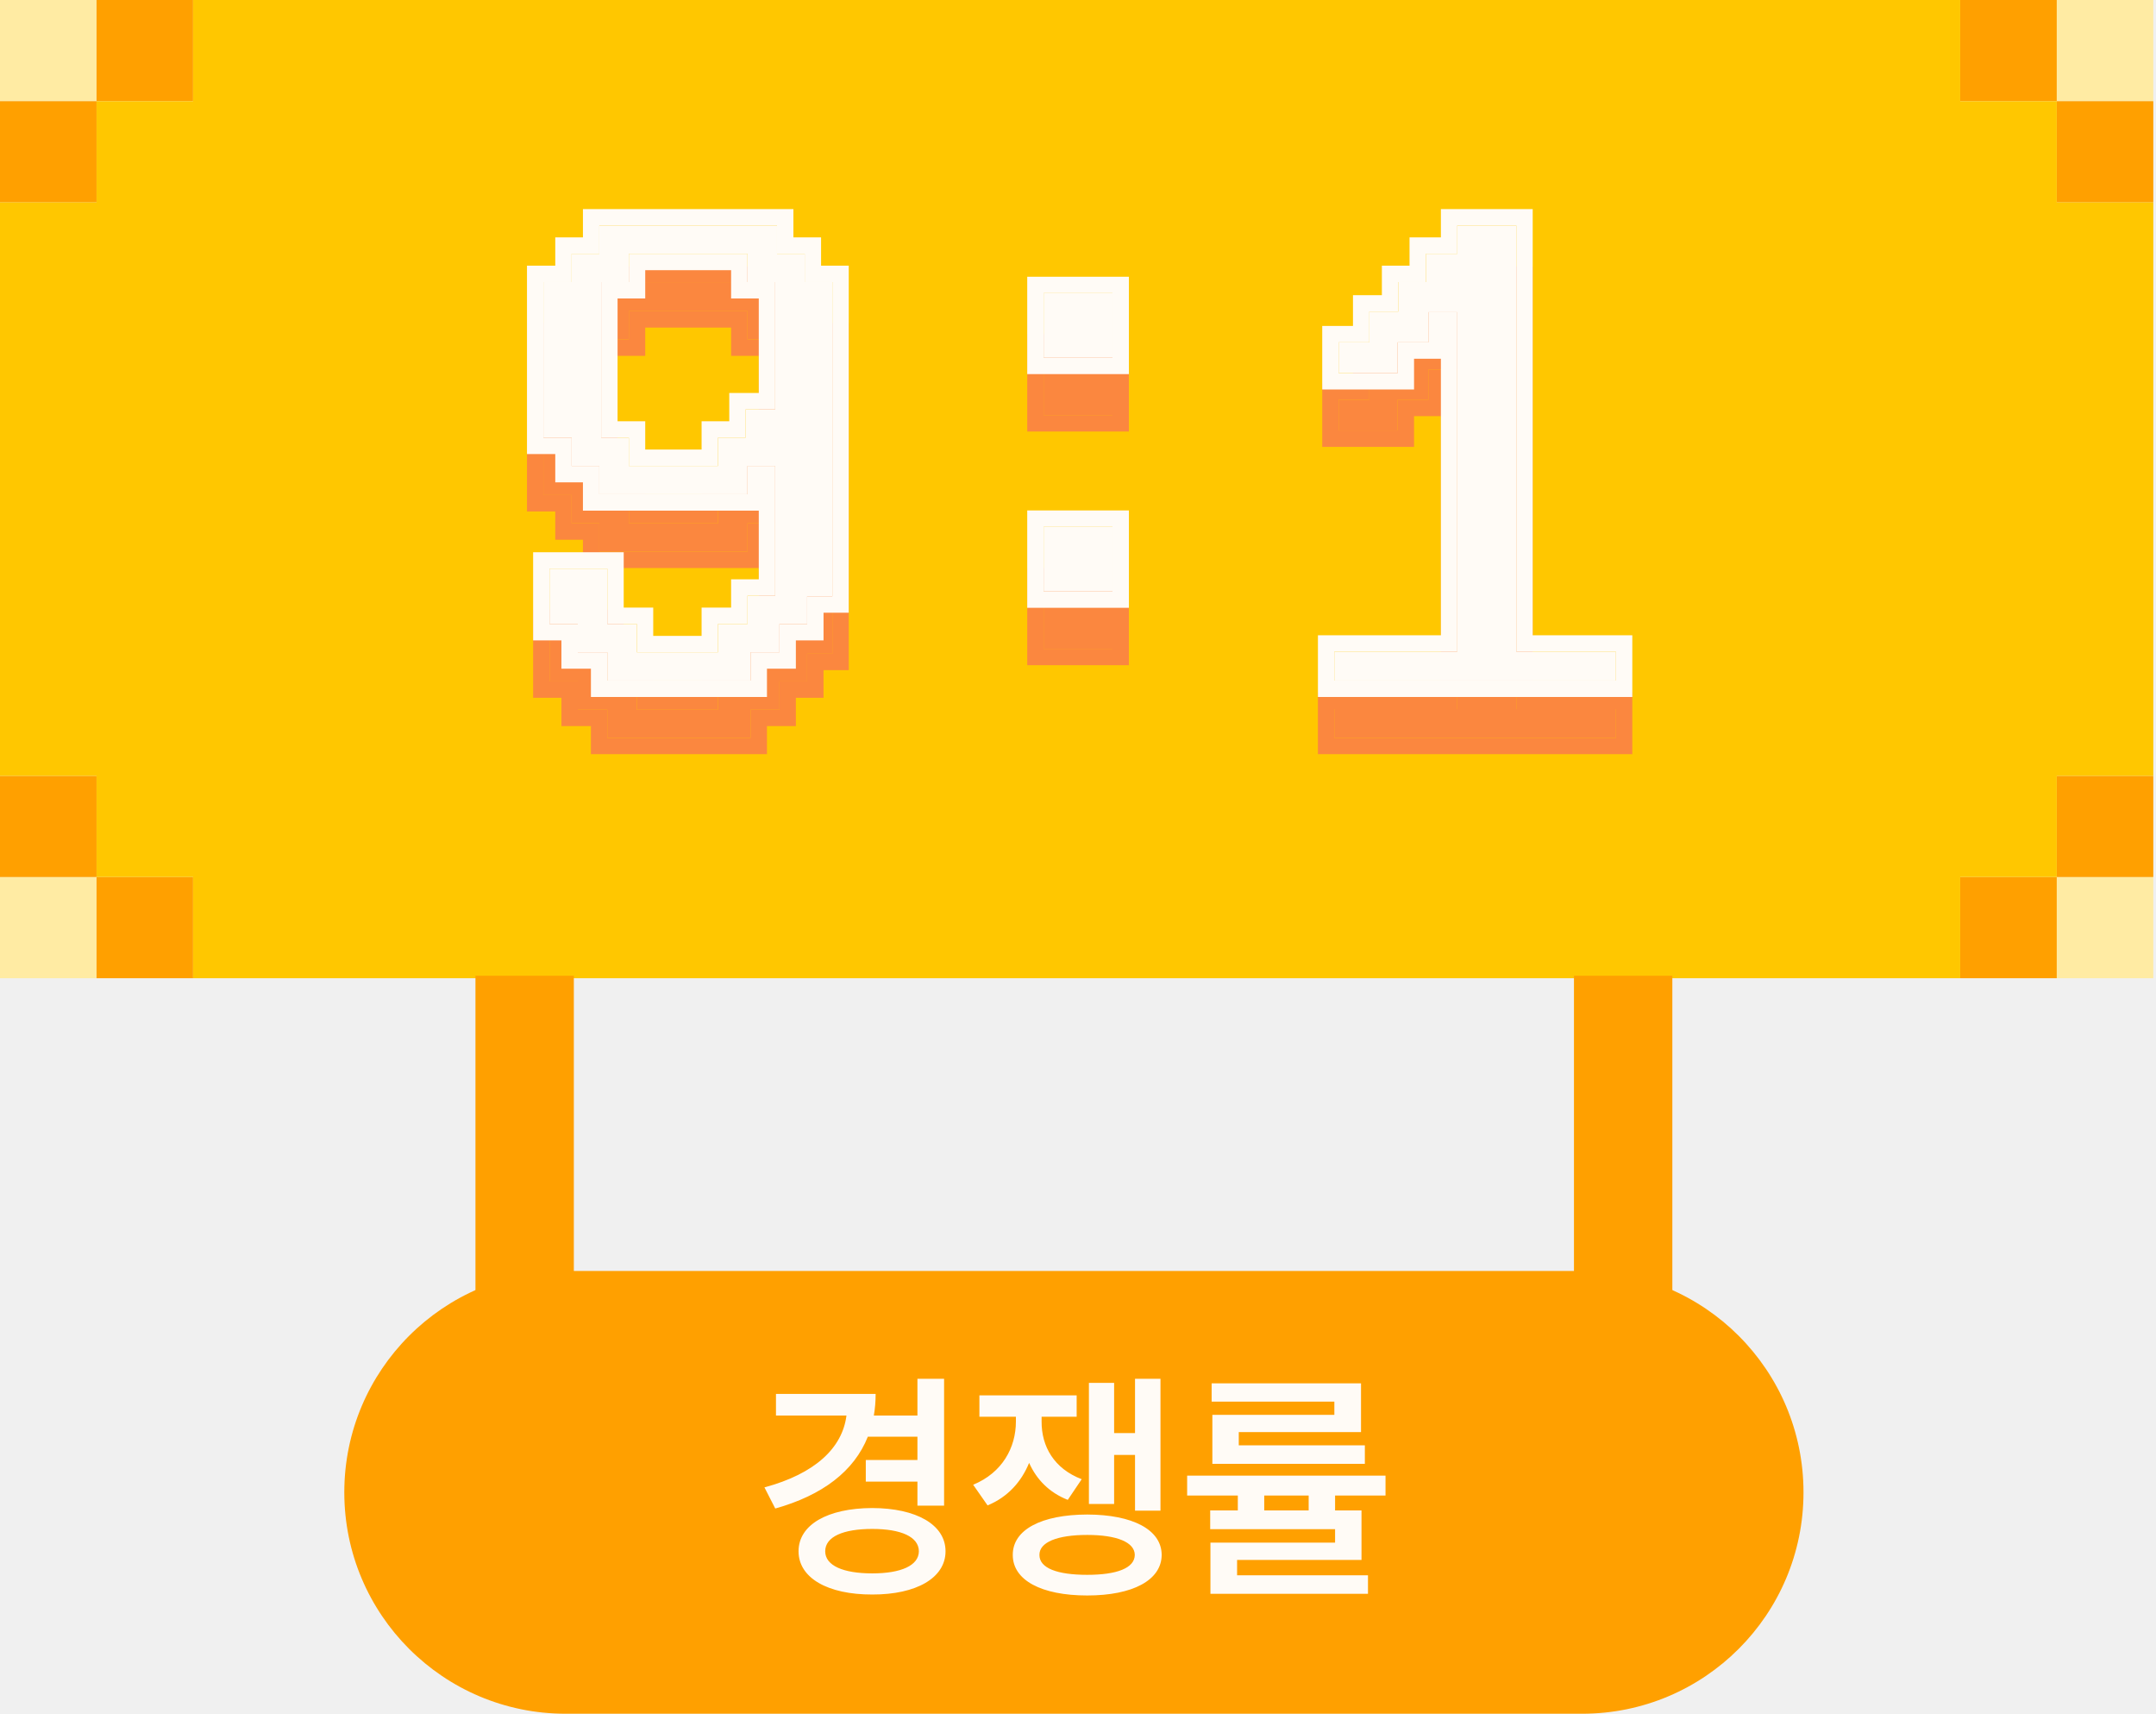
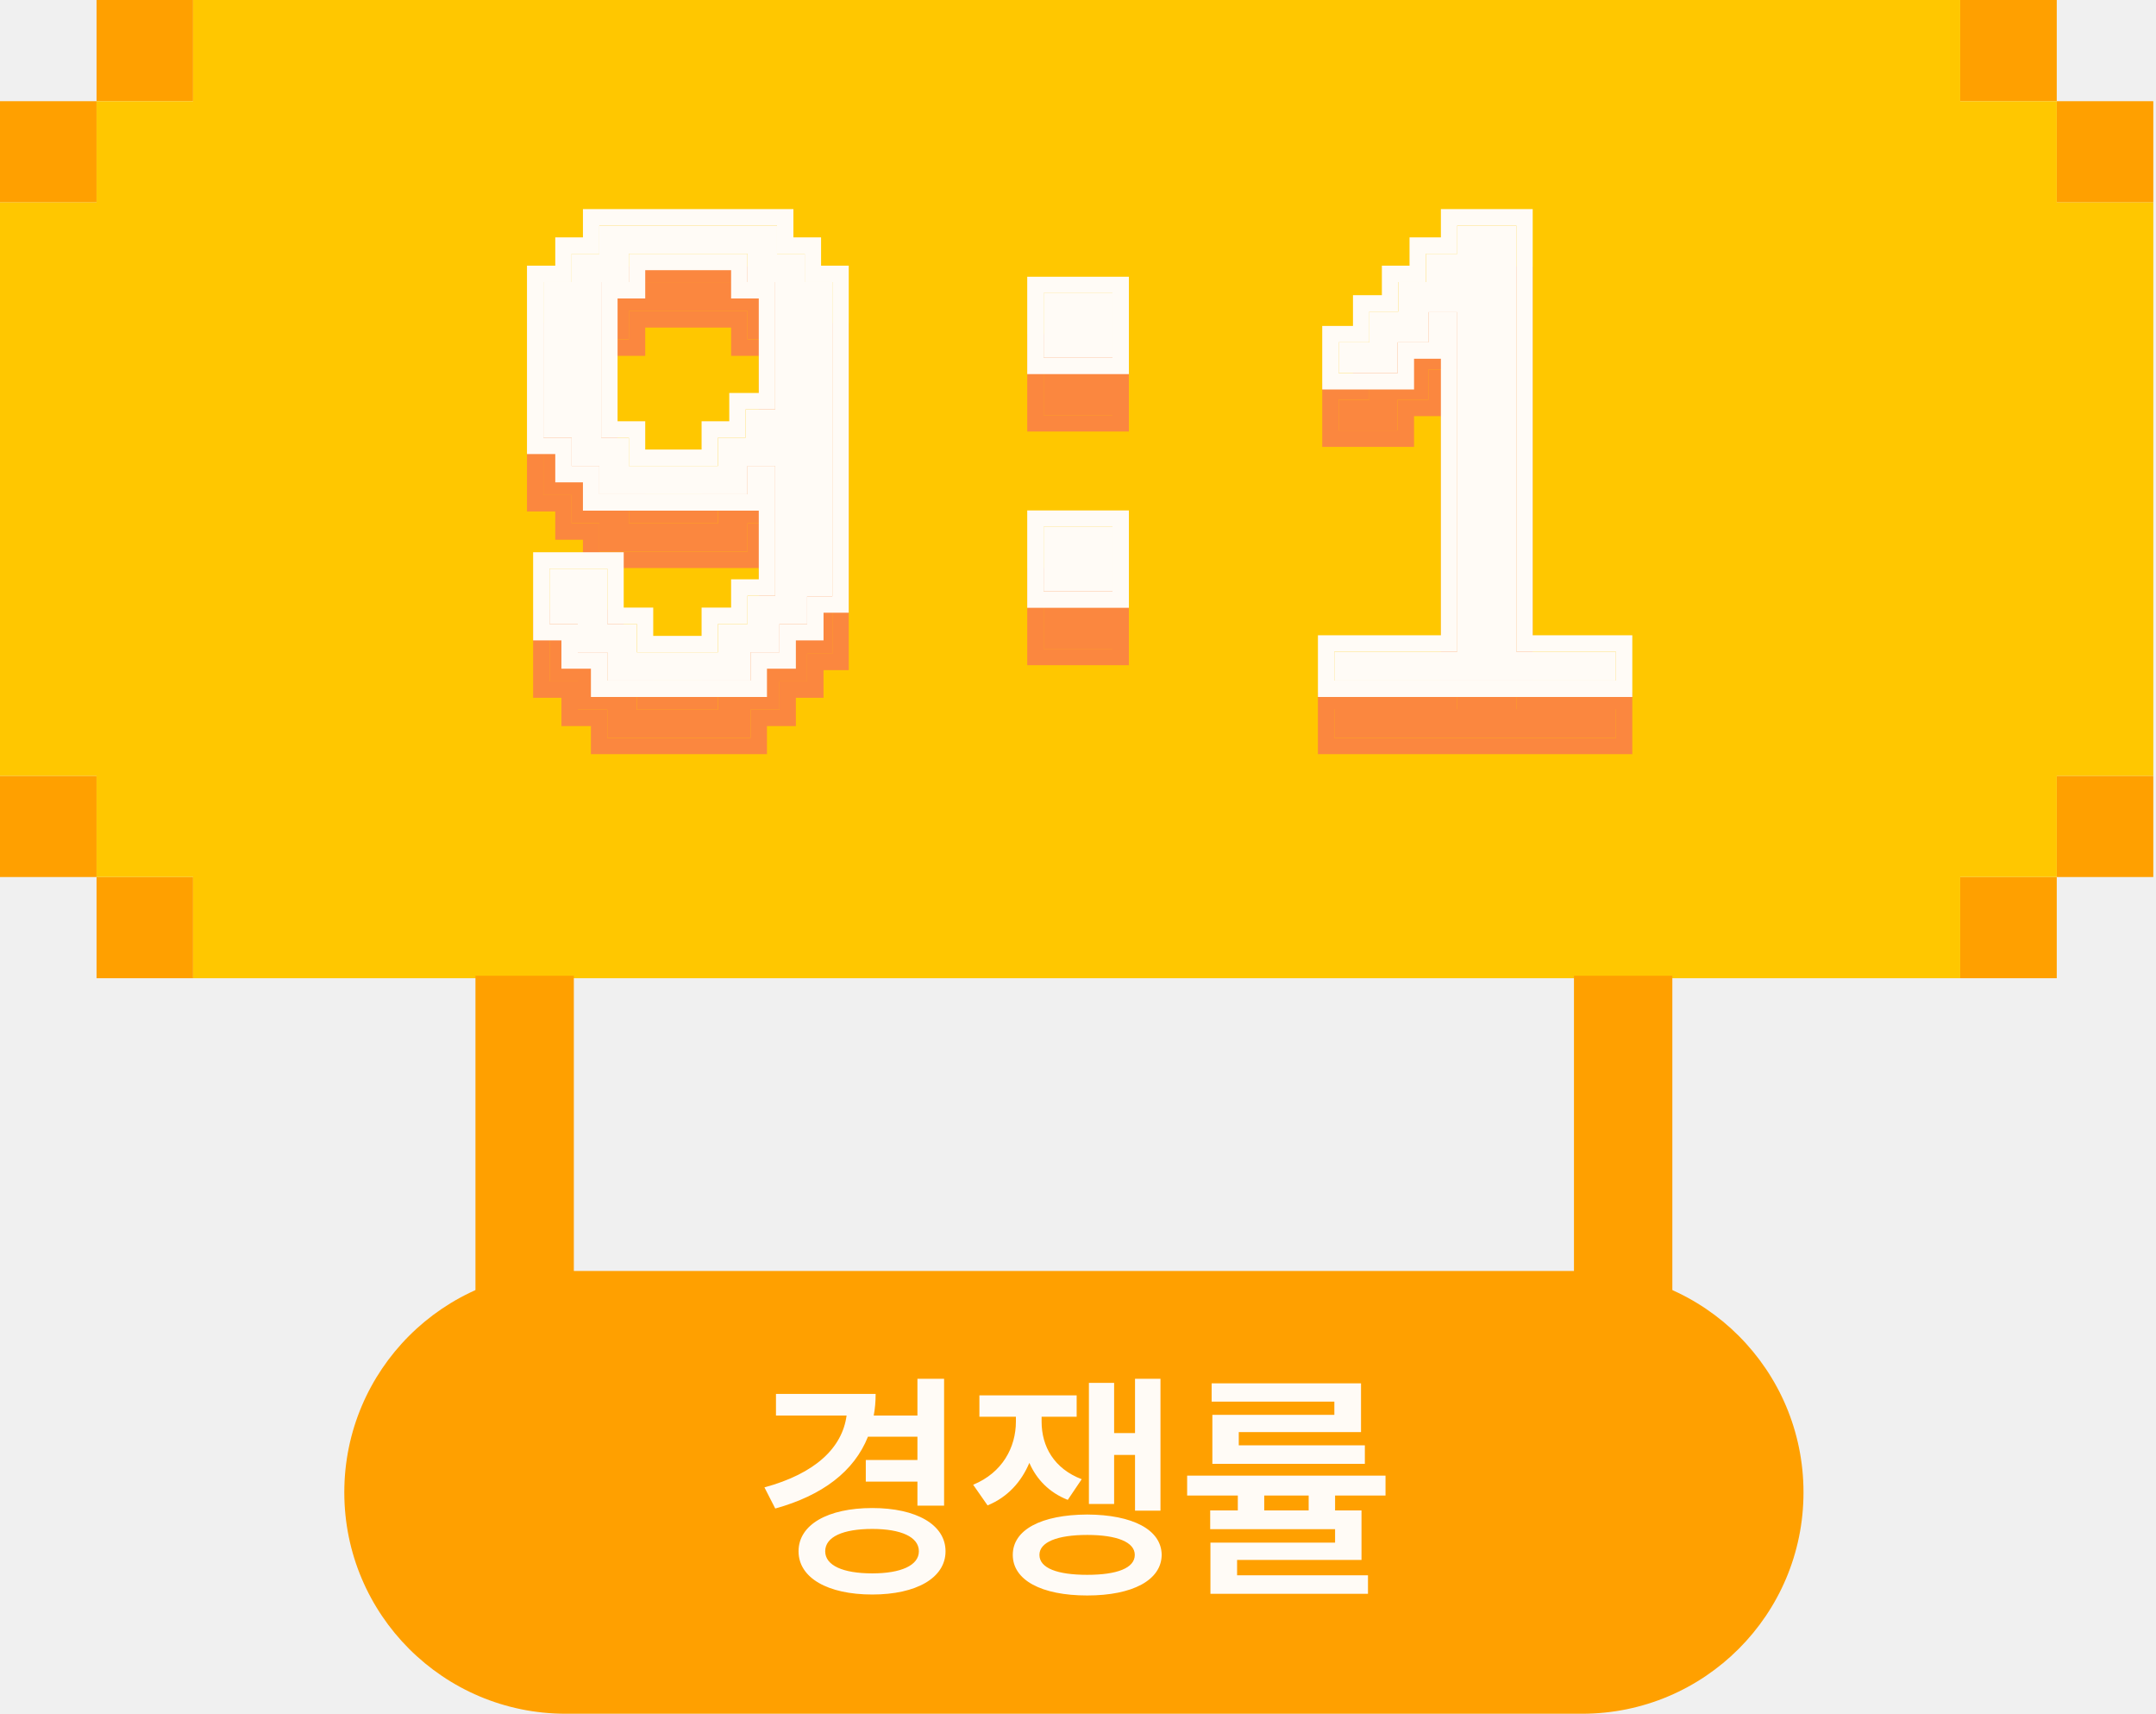
<svg xmlns="http://www.w3.org/2000/svg" width="263" height="209" viewBox="0 0 263 209" fill="none">
  <rect x="42" y="155" width="178" height="54" rx="27" fill="#FFA000" />
-   <path d="M115.165 168.152V183.621H111.913V180.691H105.614V178.055H111.913V175.213H105.863C104.193 179.417 100.326 182.361 94.569 183.973L93.251 181.395C99.447 179.725 102.758 176.575 103.256 172.635H94.657V169.998H106.815C106.815 170.921 106.742 171.8 106.596 172.635H111.913V168.152H115.165ZM97.411 189.188C97.411 185.936 100.971 183.929 106.405 183.914C111.767 183.929 115.341 185.936 115.341 189.188C115.341 192.439 111.767 194.476 106.405 194.461C100.971 194.476 97.411 192.439 97.411 189.188ZM100.663 189.188C100.663 190.931 102.846 191.883 106.405 191.883C109.906 191.883 112.074 190.931 112.089 189.188C112.074 187.415 109.906 186.463 106.405 186.463C102.846 186.463 100.663 187.415 100.663 189.188ZM127.06 173.367C127.045 176.414 128.583 179.109 131.952 180.398L130.253 182.918C127.982 182.024 126.444 180.428 125.536 178.406C124.599 180.706 122.929 182.581 120.468 183.592L118.71 181.072C122.284 179.607 123.925 176.517 123.925 173.367V172.781H119.472V170.174H131.337V172.781H127.06V173.367ZM123.544 189.627C123.529 186.551 127.045 184.72 132.626 184.705C138.163 184.72 141.693 186.551 141.708 189.627C141.693 192.718 138.163 194.578 132.626 194.578C127.045 194.578 123.529 192.718 123.544 189.627ZM126.796 189.627C126.781 191.238 128.949 192.059 132.626 192.059C136.244 192.059 138.412 191.238 138.427 189.627C138.412 188.089 136.244 187.195 132.626 187.195C128.949 187.195 126.781 188.089 126.796 189.627ZM132.831 183.416V168.65H135.907V174.773H138.456V168.152H141.562V184.236H138.456V177.439H135.907V183.416H132.831ZM169.013 179.959V182.391H162.86V184.207H166.083V190.242H150.907V192.117H166.874V194.373H147.655V188.133H162.86V186.492H147.626V184.207H150.995V182.391H144.813V179.959H169.013ZM147.802 170.936V168.709H166.024V174.656H151.112V176.268H166.493V178.523H147.89V172.547H162.772V170.936H147.802ZM154.218 184.207H159.638V182.391H154.218V184.207Z" fill="#FFFBF6" />
-   <path d="M0 119.301H11.777V106.959H0V119.301Z" fill="#FFEBA3" />
-   <path d="M250.893 119.301L262.67 119.301V106.959H250.893V119.301Z" fill="#FFEBA3" />
-   <path d="M0 0H11.777V12.341H0V0Z" fill="#FFEBA3" />
-   <path d="M250.893 0H262.67V12.341H250.893V0Z" fill="#FFEBA3" />
+   <path d="M115.165 168.152V183.621H111.913V180.691H105.614V178.055H111.913V175.213H105.878C104.193 179.432 100.341 182.376 94.569 183.973L93.251 181.395C99.447 179.71 102.743 176.575 103.271 172.635H94.657V169.998H106.815C106.815 170.921 106.742 171.8 106.581 172.635H111.913V168.152H115.165ZM106.405 183.914C111.767 183.914 115.341 185.936 115.341 189.188C115.341 192.439 111.767 194.461 106.405 194.461C100.985 194.461 97.411 192.439 97.411 189.188C97.411 185.936 100.985 183.914 106.405 183.914ZM106.405 186.463C102.831 186.463 100.663 187.43 100.663 189.188C100.663 190.916 102.831 191.883 106.405 191.883C109.892 191.883 112.089 190.916 112.089 189.188C112.089 187.43 109.892 186.463 106.405 186.463ZM127.06 173.367C127.06 176.414 128.583 179.109 131.952 180.398L130.253 182.918C127.982 182.024 126.444 180.413 125.565 178.406C124.599 180.691 122.943 182.581 120.468 183.592L118.71 181.072C122.284 179.607 123.925 176.502 123.925 173.367V172.781H119.472V170.174H131.337V172.781H127.06V173.367ZM141.562 168.152V184.236H138.456V177.439H135.907V183.416H132.831V168.65H135.907V174.773H138.456V168.152H141.562ZM132.626 184.705C138.163 184.734 141.679 186.551 141.708 189.627C141.679 192.703 138.163 194.578 132.626 194.578C127.03 194.578 123.544 192.703 123.544 189.627C123.544 186.551 127.03 184.734 132.626 184.705ZM132.626 187.195C128.964 187.195 126.796 188.074 126.796 189.627C126.796 191.238 128.964 192.059 132.626 192.059C136.259 192.059 138.427 191.238 138.427 189.627C138.427 188.074 136.259 187.195 132.626 187.195ZM169.013 179.959V182.391H162.86V184.207H166.083V190.242H150.907V192.117H166.874V194.373H147.655V188.133H162.86V186.492H147.626V184.207H150.995V182.391H144.813V179.959H169.013ZM166.024 168.709V174.656H151.112V176.268H166.493V178.523H147.89V172.547H162.772V170.936H147.802V168.709H166.024ZM154.218 184.207H159.638V182.391H154.218V184.207Z" fill="#FFFBF6" />
  <path d="M0 12.341H11.777V24.683H0V12.341Z" fill="#FFA000" />
  <path d="M0 106.959H11.777V94.618H0V106.959Z" fill="#FFA000" />
  <path d="M262.67 12.341H250.893V24.683H262.67V12.341Z" fill="#FFA000" />
  <path d="M262.67 106.959H250.893V94.618H262.67V106.959Z" fill="#FFA000" />
  <path d="M11.777 0H23.553V12.341L11.777 12.341V0Z" fill="#FFA000" />
  <path d="M11.777 119.301H23.553V106.959H11.777V119.301Z" fill="#FFA000" />
  <path d="M250.893 0H239.116V12.341L250.893 12.341V0Z" fill="#FFA000" />
  <path d="M250.893 119.301L239.116 119.301V106.959H250.893V119.301Z" fill="#FFA000" />
  <path d="M11.777 24.683H0V94.618H11.777V106.959H23.553V119.301H175.67H239.116V106.959H250.893V94.618H262.67V24.683H250.893V12.341L239.116 12.341V0H23.553V12.341L11.777 12.341V24.683Z" fill="#FFC700" />
-   <mask id="path-4-outside-1_12397_38221" maskUnits="userSpaceOnUse" x="64" y="32" width="136" height="60" fill="black">
+   <mask id="path-4-outside-1_12397_38241" maskUnits="userSpaceOnUse" x="64" y="32" width="136" height="60" fill="black">
    <rect fill="white" x="64" y="32" width="136" height="60" />
    <path d="M66.284 41.4H69.734V37.95H73.109V34.5H94.784V37.95H98.159V41.4H101.534V79.725H98.459V83.1H95.084V86.55H91.559V90H74.084V86.55H70.484V83.1H67.034V76.35H74.084V83.1H77.684V86.55H87.584V83.1H91.184V79.65H94.559V63.825H91.184V67.275H73.109V63.825H69.734V60.375H66.284V41.4ZM76.709 60.375V63.825H87.584V60.375H90.959V56.925H94.559V41.4H91.184V37.95H76.709V41.4H73.334V60.375H76.709ZM127.307 42.75H135.707V50.625H127.307V42.75ZM127.307 71.25H135.707V79.125H127.307V71.25ZM162.768 86.475H177.768V45.075H174.243V48.75H170.493V52.5H163.293V48.75H167.043V45H170.568V41.4H173.943V37.95H177.768V34.5H184.968V86.475H197.118V90H162.768V86.475Z" />
  </mask>
  <path d="M66.284 41.4H69.734V37.95H73.109V34.5H94.784V37.95H98.159V41.4H101.534V79.725H98.459V83.1H95.084V86.55H91.559V90H74.084V86.55H70.484V83.1H67.034V76.35H74.084V83.1H77.684V86.55H87.584V83.1H91.184V79.65H94.559V63.825H91.184V67.275H73.109V63.825H69.734V60.375H66.284V41.4ZM76.709 60.375V63.825H87.584V60.375H90.959V56.925H94.559V41.4H91.184V37.95H76.709V41.4H73.334V60.375H76.709ZM127.307 42.75H135.707V50.625H127.307V42.75ZM127.307 71.25H135.707V79.125H127.307V71.25ZM162.768 86.475H177.768V45.075H174.243V48.75H170.493V52.5H163.293V48.75H167.043V45H170.568V41.4H173.943V37.95H177.768V34.5H184.968V86.475H197.118V90H162.768V86.475Z" fill="#FB873F" />
-   <path d="M66.284 41.4V39.4H64.284V41.4H66.284ZM69.734 41.4V43.4H71.734V41.4H69.734ZM69.734 37.95V35.95H67.734V37.95H69.734ZM73.109 37.95V39.95H75.109V37.95H73.109ZM73.109 34.5V32.5H71.109V34.5H73.109ZM94.784 34.5H96.784V32.5H94.784V34.5ZM94.784 37.95H92.784V39.95H94.784V37.95ZM98.159 37.95H100.159V35.95H98.159V37.95ZM98.159 41.4H96.159V43.4H98.159V41.4ZM101.534 41.4H103.534V39.4H101.534V41.4ZM101.534 79.725V81.725H103.534V79.725H101.534ZM98.459 79.725V77.725H96.459V79.725H98.459ZM98.459 83.1V85.1H100.459V83.1H98.459ZM95.084 83.1V81.1H93.084V83.1H95.084ZM95.084 86.55V88.55H97.084V86.55H95.084ZM91.559 86.55V84.55H89.559V86.55H91.559ZM91.559 90V92H93.559V90H91.559ZM74.084 90H72.084V92H74.084V90ZM74.084 86.55H76.084V84.55H74.084V86.55ZM70.484 86.55H68.484V88.55H70.484V86.55ZM70.484 83.1H72.484V81.1H70.484V83.1ZM67.034 83.1H65.034V85.1H67.034V83.1ZM67.034 76.35V74.35H65.034V76.35H67.034ZM74.084 76.35H76.084V74.35H74.084V76.35ZM74.084 83.1H72.084V85.1H74.084V83.1ZM77.684 83.1H79.684V81.1H77.684V83.1ZM77.684 86.55H75.684V88.55H77.684V86.55ZM87.584 86.55V88.55H89.584V86.55H87.584ZM87.584 83.1V81.1H85.584V83.1H87.584ZM91.184 83.1V85.1H93.184V83.1H91.184ZM91.184 79.65V77.65H89.184V79.65H91.184ZM94.559 79.65V81.65H96.559V79.65H94.559ZM94.559 63.825H96.559V61.825H94.559V63.825ZM91.184 63.825V61.825H89.184V63.825H91.184ZM91.184 67.275V69.275H93.184V67.275H91.184ZM73.109 67.275H71.109V69.275H73.109V67.275ZM73.109 63.825H75.109V61.825H73.109V63.825ZM69.734 63.825H67.734V65.825H69.734V63.825ZM69.734 60.375H71.734V58.375H69.734V60.375ZM66.284 60.375H64.284V62.375H66.284V60.375ZM76.709 60.375H78.709V58.375H76.709V60.375ZM76.709 63.825H74.709V65.825H76.709V63.825ZM87.584 63.825V65.825H89.584V63.825H87.584ZM87.584 60.375V58.375H85.584V60.375H87.584ZM90.959 60.375V62.375H92.959V60.375H90.959ZM90.959 56.925V54.925H88.959V56.925H90.959ZM94.559 56.925V58.925H96.559V56.925H94.559ZM94.559 41.4H96.559V39.4H94.559V41.4ZM91.184 41.4H89.184V43.4H91.184V41.4ZM91.184 37.95H93.184V35.95H91.184V37.95ZM76.709 37.95V35.95H74.709V37.95H76.709ZM76.709 41.4V43.4H78.709V41.4H76.709ZM73.334 41.4V39.4H71.334V41.4H73.334ZM73.334 60.375H71.334V62.375H73.334V60.375ZM66.284 43.4H69.734V39.4H66.284V43.4ZM71.734 41.4V37.95H67.734V41.4H71.734ZM69.734 39.95H73.109V35.95H69.734V39.95ZM75.109 37.95V34.5H71.109V37.95H75.109ZM73.109 36.5H94.784V32.5H73.109V36.5ZM92.784 34.5V37.95H96.784V34.5H92.784ZM94.784 39.95H98.159V35.95H94.784V39.95ZM96.159 37.95V41.4H100.159V37.95H96.159ZM98.159 43.4H101.534V39.4H98.159V43.4ZM99.534 41.4V79.725H103.534V41.4H99.534ZM101.534 77.725H98.459V81.725H101.534V77.725ZM96.459 79.725V83.1H100.459V79.725H96.459ZM98.459 81.1H95.084V85.1H98.459V81.1ZM93.084 83.1V86.55H97.084V83.1H93.084ZM95.084 84.55H91.559V88.55H95.084V84.55ZM89.559 86.55V90H93.559V86.55H89.559ZM91.559 88H74.084V92H91.559V88ZM76.084 90V86.55H72.084V90H76.084ZM74.084 84.55H70.484V88.55H74.084V84.55ZM72.484 86.55V83.1H68.484V86.55H72.484ZM70.484 81.1H67.034V85.1H70.484V81.1ZM69.034 83.1V76.35H65.034V83.1H69.034ZM67.034 78.35H74.084V74.35H67.034V78.35ZM72.084 76.35V83.1H76.084V76.35H72.084ZM74.084 85.1H77.684V81.1H74.084V85.1ZM75.684 83.1V86.55H79.684V83.1H75.684ZM77.684 88.55H87.584V84.55H77.684V88.55ZM89.584 86.55V83.1H85.584V86.55H89.584ZM87.584 85.1H91.184V81.1H87.584V85.1ZM93.184 83.1V79.65H89.184V83.1H93.184ZM91.184 81.65H94.559V77.65H91.184V81.65ZM96.559 79.65V63.825H92.559V79.65H96.559ZM94.559 61.825H91.184V65.825H94.559V61.825ZM89.184 63.825V67.275H93.184V63.825H89.184ZM91.184 65.275H73.109V69.275H91.184V65.275ZM75.109 67.275V63.825H71.109V67.275H75.109ZM73.109 61.825H69.734V65.825H73.109V61.825ZM71.734 63.825V60.375H67.734V63.825H71.734ZM69.734 58.375H66.284V62.375H69.734V58.375ZM68.284 60.375V41.4H64.284V60.375H68.284ZM74.709 60.375V63.825H78.709V60.375H74.709ZM76.709 65.825H87.584V61.825H76.709V65.825ZM89.584 63.825V60.375H85.584V63.825H89.584ZM87.584 62.375H90.959V58.375H87.584V62.375ZM92.959 60.375V56.925H88.959V60.375H92.959ZM90.959 58.925H94.559V54.925H90.959V58.925ZM96.559 56.925V41.4H92.559V56.925H96.559ZM94.559 39.4H91.184V43.4H94.559V39.4ZM93.184 41.4V37.95H89.184V41.4H93.184ZM91.184 35.95H76.709V39.95H91.184V35.95ZM74.709 37.95V41.4H78.709V37.95H74.709ZM76.709 39.4H73.334V43.4H76.709V39.4ZM71.334 41.4V60.375H75.334V41.4H71.334ZM73.334 62.375H76.709V58.375H73.334V62.375ZM127.307 42.75V40.75H125.307V42.75H127.307ZM135.707 42.75H137.707V40.75H135.707V42.75ZM135.707 50.625V52.625H137.707V50.625H135.707ZM127.307 50.625H125.307V52.625H127.307V50.625ZM127.307 71.25V69.25H125.307V71.25H127.307ZM135.707 71.25H137.707V69.25H135.707V71.25ZM135.707 79.125V81.125H137.707V79.125H135.707ZM127.307 79.125H125.307V81.125H127.307V79.125ZM127.307 44.75H135.707V40.75H127.307V44.75ZM133.707 42.75V50.625H137.707V42.75H133.707ZM135.707 48.625H127.307V52.625H135.707V48.625ZM129.307 50.625V42.75H125.307V50.625H129.307ZM127.307 73.25H135.707V69.25H127.307V73.25ZM133.707 71.25V79.125H137.707V71.25H133.707ZM135.707 77.125H127.307V81.125H135.707V77.125ZM129.307 79.125V71.25H125.307V79.125H129.307ZM162.768 86.475V84.475H160.768V86.475H162.768ZM177.768 86.475V88.475H179.768V86.475H177.768ZM177.768 45.075H179.768V43.075H177.768V45.075ZM174.243 45.075V43.075H172.243V45.075H174.243ZM174.243 48.75V50.75H176.243V48.75H174.243ZM170.493 48.75V46.75H168.493V48.75H170.493ZM170.493 52.5V54.5H172.493V52.5H170.493ZM163.293 52.5H161.293V54.5H163.293V52.5ZM163.293 48.75V46.75H161.293V48.75H163.293ZM167.043 48.75V50.75H169.043V48.75H167.043ZM167.043 45V43H165.043V45H167.043ZM170.568 45V47H172.568V45H170.568ZM170.568 41.4V39.4H168.568V41.4H170.568ZM173.943 41.4V43.4H175.943V41.4H173.943ZM173.943 37.95V35.95H171.943V37.95H173.943ZM177.768 37.95V39.95H179.768V37.95H177.768ZM177.768 34.5V32.5H175.768V34.5H177.768ZM184.968 34.5H186.968V32.5H184.968V34.5ZM184.968 86.475H182.968V88.475H184.968V86.475ZM197.118 86.475H199.118V84.475H197.118V86.475ZM197.118 90V92H199.118V90H197.118ZM162.768 90H160.768V92H162.768V90ZM162.768 88.475H177.768V84.475H162.768V88.475ZM179.768 86.475V45.075H175.768V86.475H179.768ZM177.768 43.075H174.243V47.075H177.768V43.075ZM172.243 45.075V48.75H176.243V45.075H172.243ZM174.243 46.75H170.493V50.75H174.243V46.75ZM168.493 48.75V52.5H172.493V48.75H168.493ZM170.493 50.5H163.293V54.5H170.493V50.5ZM165.293 52.5V48.75H161.293V52.5H165.293ZM163.293 50.75H167.043V46.75H163.293V50.75ZM169.043 48.75V45H165.043V48.75H169.043ZM167.043 47H170.568V43H167.043V47ZM172.568 45V41.4H168.568V45H172.568ZM170.568 43.4H173.943V39.4H170.568V43.4ZM175.943 41.4V37.95H171.943V41.4H175.943ZM173.943 39.95H177.768V35.95H173.943V39.95ZM179.768 37.95V34.5H175.768V37.95H179.768ZM177.768 36.5H184.968V32.5H177.768V36.5ZM182.968 34.5V86.475H186.968V34.5H182.968ZM184.968 88.475H197.118V84.475H184.968V88.475ZM195.118 86.475V90H199.118V86.475H195.118ZM197.118 88H162.768V92H197.118V88ZM164.768 90V86.475H160.768V90H164.768Z" fill="#FB873F" mask="url(#path-4-outside-1_12397_38221)" />
-   <mask id="path-6-outside-2_12397_38221" maskUnits="userSpaceOnUse" x="64" y="25" width="136" height="60" fill="black">
+   <path d="M66.284 41.4V39.4H64.284V41.4H66.284ZM69.734 41.4V43.4H71.734V41.4H69.734ZM69.734 37.95V35.95H67.734V37.95H69.734ZM73.109 37.95V39.95H75.109V37.95H73.109ZM73.109 34.5V32.5H71.109V34.5H73.109ZM94.784 34.5H96.784V32.5H94.784V34.5ZM94.784 37.95H92.784V39.95H94.784V37.95ZM98.159 37.95H100.159V35.95H98.159V37.95ZM98.159 41.4H96.159V43.4H98.159V41.4ZM101.534 41.4H103.534V39.4H101.534V41.4ZM101.534 79.725V81.725H103.534V79.725H101.534ZM98.459 79.725V77.725H96.459V79.725H98.459ZM98.459 83.1V85.1H100.459V83.1H98.459ZM95.084 83.1V81.1H93.084V83.1H95.084ZM95.084 86.55V88.55H97.084V86.55H95.084ZM91.559 86.55V84.55H89.559V86.55H91.559ZM91.559 90V92H93.559V90H91.559ZM74.084 90H72.084V92H74.084V90ZM74.084 86.55H76.084V84.55H74.084V86.55ZM70.484 86.55H68.484V88.55H70.484V86.55ZM70.484 83.1H72.484V81.1H70.484V83.1ZM67.034 83.1H65.034V85.1H67.034V83.1ZM67.034 76.35V74.35H65.034V76.35H67.034ZM74.084 76.35H76.084V74.35H74.084V76.35ZM74.084 83.1H72.084V85.1H74.084V83.1ZM77.684 83.1H79.684V81.1H77.684V83.1ZM77.684 86.55H75.684V88.55H77.684V86.55ZM87.584 86.55V88.55H89.584V86.55H87.584ZM87.584 83.1V81.1H85.584V83.1H87.584ZM91.184 83.1V85.1H93.184V83.1H91.184ZM91.184 79.65V77.65H89.184V79.65H91.184ZM94.559 79.65V81.65H96.559V79.65H94.559ZM94.559 63.825H96.559V61.825H94.559V63.825ZM91.184 63.825V61.825H89.184V63.825H91.184ZM91.184 67.275V69.275H93.184V67.275H91.184ZM73.109 67.275H71.109V69.275H73.109V67.275ZM73.109 63.825H75.109V61.825H73.109V63.825ZM69.734 63.825H67.734V65.825H69.734V63.825ZM69.734 60.375H71.734V58.375H69.734V60.375ZM66.284 60.375H64.284V62.375H66.284V60.375ZM76.709 60.375H78.709V58.375H76.709V60.375ZM76.709 63.825H74.709V65.825H76.709V63.825ZM87.584 63.825V65.825H89.584V63.825H87.584ZM87.584 60.375V58.375H85.584V60.375H87.584ZM90.959 60.375V62.375H92.959V60.375H90.959ZM90.959 56.925V54.925H88.959V56.925H90.959ZM94.559 56.925V58.925H96.559V56.925H94.559ZM94.559 41.4H96.559V39.4H94.559V41.4ZM91.184 41.4H89.184V43.4H91.184V41.4ZM91.184 37.95H93.184V35.95H91.184V37.95ZM76.709 37.95V35.95H74.709V37.95H76.709ZM76.709 41.4V43.4H78.709V41.4H76.709ZM73.334 41.4V39.4H71.334V41.4H73.334ZM73.334 60.375H71.334V62.375H73.334V60.375ZM66.284 43.4H69.734V39.4H66.284V43.4ZM71.734 41.4V37.95H67.734V41.4H71.734ZM69.734 39.95H73.109V35.95H69.734V39.95ZM75.109 37.95V34.5H71.109V37.95H75.109ZM73.109 36.5H94.784V32.5H73.109V36.5ZM92.784 34.5V37.95H96.784V34.5H92.784ZM94.784 39.95H98.159V35.95H94.784V39.95ZM96.159 37.95V41.4H100.159V37.95H96.159ZM98.159 43.4H101.534V39.4H98.159V43.4ZM99.534 41.4V79.725H103.534V41.4H99.534ZM101.534 77.725H98.459V81.725H101.534V77.725ZM96.459 79.725V83.1H100.459V79.725H96.459ZM98.459 81.1H95.084V85.1H98.459V81.1ZM93.084 83.1V86.55H97.084V83.1H93.084ZM95.084 84.55H91.559V88.55H95.084V84.55ZM89.559 86.55V90H93.559V86.55H89.559ZM91.559 88H74.084V92H91.559V88ZM76.084 90V86.55H72.084V90H76.084ZM74.084 84.55H70.484V88.55H74.084V84.55ZM72.484 86.55V83.1H68.484V86.55H72.484ZM70.484 81.1H67.034V85.1H70.484V81.1ZM69.034 83.1V76.35H65.034V83.1H69.034ZM67.034 78.35H74.084V74.35H67.034V78.35ZM72.084 76.35V83.1H76.084V76.35H72.084ZM74.084 85.1H77.684V81.1H74.084V85.1ZM75.684 83.1V86.55H79.684V83.1H75.684ZM77.684 88.55H87.584V84.55H77.684V88.55ZM89.584 86.55V83.1H85.584V86.55H89.584ZM87.584 85.1H91.184V81.1H87.584V85.1ZM93.184 83.1V79.65H89.184V83.1H93.184ZM91.184 81.65H94.559V77.65H91.184V81.65ZM96.559 79.65V63.825H92.559V79.65H96.559ZM94.559 61.825H91.184V65.825H94.559V61.825ZM89.184 63.825V67.275H93.184V63.825H89.184ZM91.184 65.275H73.109V69.275H91.184V65.275ZM75.109 67.275V63.825H71.109V67.275H75.109ZM73.109 61.825H69.734V65.825H73.109V61.825ZM71.734 63.825V60.375H67.734V63.825H71.734ZM69.734 58.375H66.284V62.375H69.734V58.375ZM68.284 60.375V41.4H64.284V60.375H68.284ZM74.709 60.375V63.825H78.709V60.375H74.709ZM76.709 65.825H87.584V61.825H76.709V65.825ZM89.584 63.825V60.375H85.584V63.825H89.584ZM87.584 62.375H90.959V58.375H87.584V62.375ZM92.959 60.375V56.925H88.959V60.375H92.959ZM90.959 58.925H94.559V54.925H90.959V58.925ZM96.559 56.925V41.4H92.559V56.925H96.559ZM94.559 39.4H91.184V43.4H94.559V39.4ZM93.184 41.4V37.95H89.184V41.4H93.184ZM91.184 35.95H76.709V39.95H91.184V35.95ZM74.709 37.95V41.4H78.709V37.95H74.709ZM76.709 39.4H73.334V43.4H76.709V39.4ZM71.334 41.4V60.375H75.334V41.4H71.334ZM73.334 62.375H76.709V58.375H73.334V62.375ZM127.307 42.75V40.75H125.307V42.75H127.307ZM135.707 42.75H137.707V40.75H135.707V42.75ZM135.707 50.625V52.625H137.707V50.625H135.707ZM127.307 50.625H125.307V52.625H127.307V50.625ZM127.307 71.25V69.25H125.307V71.25H127.307ZM135.707 71.25H137.707V69.25H135.707V71.25ZM135.707 79.125V81.125H137.707V79.125H135.707ZM127.307 79.125H125.307V81.125H127.307V79.125ZM127.307 44.75H135.707V40.75H127.307V44.75ZM133.707 42.75V50.625H137.707V42.75H133.707ZM135.707 48.625H127.307V52.625H135.707V48.625ZM129.307 50.625V42.75H125.307V50.625H129.307ZM127.307 73.25H135.707V69.25H127.307V73.25ZM133.707 71.25V79.125H137.707V71.25H133.707ZM135.707 77.125H127.307V81.125H135.707V77.125ZM129.307 79.125V71.25H125.307V79.125H129.307ZM162.768 86.475V84.475H160.768V86.475H162.768ZM177.768 86.475V88.475H179.768V86.475H177.768ZM177.768 45.075H179.768V43.075H177.768V45.075ZM174.243 45.075V43.075H172.243V45.075H174.243ZM174.243 48.75V50.75H176.243V48.75H174.243ZM170.493 48.75V46.75H168.493V48.75H170.493ZM170.493 52.5V54.5H172.493V52.5H170.493ZM163.293 52.5H161.293V54.5H163.293V52.5ZM163.293 48.75V46.75H161.293V48.75H163.293ZM167.043 48.75V50.75H169.043V48.75H167.043ZM167.043 45V43H165.043V45H167.043ZM170.568 45V47H172.568V45H170.568ZM170.568 41.4V39.4H168.568V41.4H170.568ZM173.943 41.4V43.4H175.943V41.4H173.943ZM173.943 37.95V35.95H171.943V37.95H173.943ZM177.768 37.95V39.95H179.768V37.95H177.768ZM177.768 34.5V32.5H175.768V34.5H177.768ZM184.968 34.5H186.968V32.5H184.968V34.5ZM184.968 86.475H182.968V88.475H184.968V86.475ZM197.118 86.475H199.118V84.475H197.118V86.475ZM197.118 90V92H199.118V90H197.118ZM162.768 90H160.768V92H162.768V90ZM162.768 88.475H177.768V84.475H162.768V88.475ZM179.768 86.475V45.075H175.768V86.475H179.768ZM177.768 43.075H174.243V47.075H177.768V43.075ZM172.243 45.075V48.75H176.243V45.075H172.243ZM174.243 46.75H170.493V50.75H174.243V46.75ZM168.493 48.75V52.5H172.493V48.75H168.493ZM170.493 50.5H163.293V54.5H170.493V50.5ZM165.293 52.5V48.75H161.293V52.5H165.293ZM163.293 50.75H167.043V46.75H163.293V50.75ZM169.043 48.75V45H165.043V48.75H169.043ZM167.043 47H170.568V43H167.043V47ZM172.568 45V41.4H168.568V45H172.568ZM170.568 43.4H173.943V39.4H170.568V43.4ZM175.943 41.4V37.95H171.943V41.4H175.943ZM173.943 39.95H177.768V35.95H173.943V39.95ZM179.768 37.95V34.5H175.768V37.95H179.768ZM177.768 36.5H184.968V32.5H177.768V36.5ZM182.968 34.5V86.475H186.968V34.5H182.968ZM184.968 88.475H197.118V84.475H184.968V88.475ZM195.118 86.475V90H199.118V86.475H195.118ZM197.118 88H162.768V92H197.118V88ZM164.768 90V86.475H160.768V90H164.768Z" fill="#FB873F" mask="url(#path-4-outside-1_12397_38241)" />
+   <mask id="path-6-outside-2_12397_38241" maskUnits="userSpaceOnUse" x="64" y="25" width="136" height="60" fill="black">
    <rect fill="white" x="64" y="25" width="136" height="60" />
    <path d="M66.284 34.4H69.734V30.95H73.109V27.5H94.784V30.95H98.159V34.4H101.534V72.725H98.459V76.1H95.084V79.55H91.559V83H74.084V79.55H70.484V76.1H67.034V69.35H74.084V76.1H77.684V79.55H87.584V76.1H91.184V72.65H94.559V56.825H91.184V60.275H73.109V56.825H69.734V53.375H66.284V34.4ZM76.709 53.375V56.825H87.584V53.375H90.959V49.925H94.559V34.4H91.184V30.95H76.709V34.4H73.334V53.375H76.709ZM127.307 35.75H135.707V43.625H127.307V35.75ZM127.307 64.25H135.707V72.125H127.307V64.25ZM162.768 79.475H177.768V38.075H174.243V41.75H170.493V45.5H163.293V41.75H167.043V38H170.568V34.4H173.943V30.95H177.768V27.5H184.968V79.475H197.118V83H162.768V79.475Z" />
  </mask>
  <path d="M66.284 34.4H69.734V30.95H73.109V27.5H94.784V30.95H98.159V34.4H101.534V72.725H98.459V76.1H95.084V79.55H91.559V83H74.084V79.55H70.484V76.1H67.034V69.35H74.084V76.1H77.684V79.55H87.584V76.1H91.184V72.65H94.559V56.825H91.184V60.275H73.109V56.825H69.734V53.375H66.284V34.4ZM76.709 53.375V56.825H87.584V53.375H90.959V49.925H94.559V34.4H91.184V30.95H76.709V34.4H73.334V53.375H76.709ZM127.307 35.75H135.707V43.625H127.307V35.75ZM127.307 64.25H135.707V72.125H127.307V64.25ZM162.768 79.475H177.768V38.075H174.243V41.75H170.493V45.5H163.293V41.75H167.043V38H170.568V34.4H173.943V30.95H177.768V27.5H184.968V79.475H197.118V83H162.768V79.475Z" fill="#FFFBF6" />
-   <path d="M66.284 34.4V32.4H64.284V34.4H66.284ZM69.734 34.4V36.4H71.734V34.4H69.734ZM69.734 30.95V28.95H67.734V30.95H69.734ZM73.109 30.95V32.95H75.109V30.95H73.109ZM73.109 27.5V25.5H71.109V27.5H73.109ZM94.784 27.5H96.784V25.5H94.784V27.5ZM94.784 30.95H92.784V32.95H94.784V30.95ZM98.159 30.95H100.159V28.95H98.159V30.95ZM98.159 34.4H96.159V36.4H98.159V34.4ZM101.534 34.4H103.534V32.4H101.534V34.4ZM101.534 72.725V74.725H103.534V72.725H101.534ZM98.459 72.725V70.725H96.459V72.725H98.459ZM98.459 76.1V78.1H100.459V76.1H98.459ZM95.084 76.1V74.1H93.084V76.1H95.084ZM95.084 79.55V81.55H97.084V79.55H95.084ZM91.559 79.55V77.55H89.559V79.55H91.559ZM91.559 83V85H93.559V83H91.559ZM74.084 83H72.084V85H74.084V83ZM74.084 79.55H76.084V77.55H74.084V79.55ZM70.484 79.55H68.484V81.55H70.484V79.55ZM70.484 76.1H72.484V74.1H70.484V76.1ZM67.034 76.1H65.034V78.1H67.034V76.1ZM67.034 69.35V67.35H65.034V69.35H67.034ZM74.084 69.35H76.084V67.35H74.084V69.35ZM74.084 76.1H72.084V78.1H74.084V76.1ZM77.684 76.1H79.684V74.1H77.684V76.1ZM77.684 79.55H75.684V81.55H77.684V79.55ZM87.584 79.55V81.55H89.584V79.55H87.584ZM87.584 76.1V74.1H85.584V76.1H87.584ZM91.184 76.1V78.1H93.184V76.1H91.184ZM91.184 72.65V70.65H89.184V72.65H91.184ZM94.559 72.65V74.65H96.559V72.65H94.559ZM94.559 56.825H96.559V54.825H94.559V56.825ZM91.184 56.825V54.825H89.184V56.825H91.184ZM91.184 60.275V62.275H93.184V60.275H91.184ZM73.109 60.275H71.109V62.275H73.109V60.275ZM73.109 56.825H75.109V54.825H73.109V56.825ZM69.734 56.825H67.734V58.825H69.734V56.825ZM69.734 53.375H71.734V51.375H69.734V53.375ZM66.284 53.375H64.284V55.375H66.284V53.375ZM76.709 53.375H78.709V51.375H76.709V53.375ZM76.709 56.825H74.709V58.825H76.709V56.825ZM87.584 56.825V58.825H89.584V56.825H87.584ZM87.584 53.375V51.375H85.584V53.375H87.584ZM90.959 53.375V55.375H92.959V53.375H90.959ZM90.959 49.925V47.925H88.959V49.925H90.959ZM94.559 49.925V51.925H96.559V49.925H94.559ZM94.559 34.4H96.559V32.4H94.559V34.4ZM91.184 34.4H89.184V36.4H91.184V34.4ZM91.184 30.95H93.184V28.95H91.184V30.95ZM76.709 30.95V28.95H74.709V30.95H76.709ZM76.709 34.4V36.4H78.709V34.4H76.709ZM73.334 34.4V32.4H71.334V34.4H73.334ZM73.334 53.375H71.334V55.375H73.334V53.375ZM66.284 36.4H69.734V32.4H66.284V36.4ZM71.734 34.4V30.95H67.734V34.4H71.734ZM69.734 32.95H73.109V28.95H69.734V32.95ZM75.109 30.95V27.5H71.109V30.95H75.109ZM73.109 29.5H94.784V25.5H73.109V29.5ZM92.784 27.5V30.95H96.784V27.5H92.784ZM94.784 32.95H98.159V28.95H94.784V32.95ZM96.159 30.95V34.4H100.159V30.95H96.159ZM98.159 36.4H101.534V32.4H98.159V36.4ZM99.534 34.4V72.725H103.534V34.4H99.534ZM101.534 70.725H98.459V74.725H101.534V70.725ZM96.459 72.725V76.1H100.459V72.725H96.459ZM98.459 74.1H95.084V78.1H98.459V74.1ZM93.084 76.1V79.55H97.084V76.1H93.084ZM95.084 77.55H91.559V81.55H95.084V77.55ZM89.559 79.55V83H93.559V79.55H89.559ZM91.559 81H74.084V85H91.559V81ZM76.084 83V79.55H72.084V83H76.084ZM74.084 77.55H70.484V81.55H74.084V77.55ZM72.484 79.55V76.1H68.484V79.55H72.484ZM70.484 74.1H67.034V78.1H70.484V74.1ZM69.034 76.1V69.35H65.034V76.1H69.034ZM67.034 71.35H74.084V67.35H67.034V71.35ZM72.084 69.35V76.1H76.084V69.35H72.084ZM74.084 78.1H77.684V74.1H74.084V78.1ZM75.684 76.1V79.55H79.684V76.1H75.684ZM77.684 81.55H87.584V77.55H77.684V81.55ZM89.584 79.55V76.1H85.584V79.55H89.584ZM87.584 78.1H91.184V74.1H87.584V78.1ZM93.184 76.1V72.65H89.184V76.1H93.184ZM91.184 74.65H94.559V70.65H91.184V74.65ZM96.559 72.65V56.825H92.559V72.65H96.559ZM94.559 54.825H91.184V58.825H94.559V54.825ZM89.184 56.825V60.275H93.184V56.825H89.184ZM91.184 58.275H73.109V62.275H91.184V58.275ZM75.109 60.275V56.825H71.109V60.275H75.109ZM73.109 54.825H69.734V58.825H73.109V54.825ZM71.734 56.825V53.375H67.734V56.825H71.734ZM69.734 51.375H66.284V55.375H69.734V51.375ZM68.284 53.375V34.4H64.284V53.375H68.284ZM74.709 53.375V56.825H78.709V53.375H74.709ZM76.709 58.825H87.584V54.825H76.709V58.825ZM89.584 56.825V53.375H85.584V56.825H89.584ZM87.584 55.375H90.959V51.375H87.584V55.375ZM92.959 53.375V49.925H88.959V53.375H92.959ZM90.959 51.925H94.559V47.925H90.959V51.925ZM96.559 49.925V34.4H92.559V49.925H96.559ZM94.559 32.4H91.184V36.4H94.559V32.4ZM93.184 34.4V30.95H89.184V34.4H93.184ZM91.184 28.95H76.709V32.95H91.184V28.95ZM74.709 30.95V34.4H78.709V30.95H74.709ZM76.709 32.4H73.334V36.4H76.709V32.4ZM71.334 34.4V53.375H75.334V34.4H71.334ZM73.334 55.375H76.709V51.375H73.334V55.375ZM127.307 35.75V33.75H125.307V35.75H127.307ZM135.707 35.75H137.707V33.75H135.707V35.75ZM135.707 43.625V45.625H137.707V43.625H135.707ZM127.307 43.625H125.307V45.625H127.307V43.625ZM127.307 64.25V62.25H125.307V64.25H127.307ZM135.707 64.25H137.707V62.25H135.707V64.25ZM135.707 72.125V74.125H137.707V72.125H135.707ZM127.307 72.125H125.307V74.125H127.307V72.125ZM127.307 37.75H135.707V33.75H127.307V37.75ZM133.707 35.75V43.625H137.707V35.75H133.707ZM135.707 41.625H127.307V45.625H135.707V41.625ZM129.307 43.625V35.75H125.307V43.625H129.307ZM127.307 66.25H135.707V62.25H127.307V66.25ZM133.707 64.25V72.125H137.707V64.25H133.707ZM135.707 70.125H127.307V74.125H135.707V70.125ZM129.307 72.125V64.25H125.307V72.125H129.307ZM162.768 79.475V77.475H160.768V79.475H162.768ZM177.768 79.475V81.475H179.768V79.475H177.768ZM177.768 38.075H179.768V36.075H177.768V38.075ZM174.243 38.075V36.075H172.243V38.075H174.243ZM174.243 41.75V43.75H176.243V41.75H174.243ZM170.493 41.75V39.75H168.493V41.75H170.493ZM170.493 45.5V47.5H172.493V45.5H170.493ZM163.293 45.5H161.293V47.5H163.293V45.5ZM163.293 41.75V39.75H161.293V41.75H163.293ZM167.043 41.75V43.75H169.043V41.75H167.043ZM167.043 38V36H165.043V38H167.043ZM170.568 38V40H172.568V38H170.568ZM170.568 34.4V32.4H168.568V34.4H170.568ZM173.943 34.4V36.4H175.943V34.4H173.943ZM173.943 30.95V28.95H171.943V30.95H173.943ZM177.768 30.95V32.95H179.768V30.95H177.768ZM177.768 27.5V25.5H175.768V27.5H177.768ZM184.968 27.5H186.968V25.5H184.968V27.5ZM184.968 79.475H182.968V81.475H184.968V79.475ZM197.118 79.475H199.118V77.475H197.118V79.475ZM197.118 83V85H199.118V83H197.118ZM162.768 83H160.768V85H162.768V83ZM162.768 81.475H177.768V77.475H162.768V81.475ZM179.768 79.475V38.075H175.768V79.475H179.768ZM177.768 36.075H174.243V40.075H177.768V36.075ZM172.243 38.075V41.75H176.243V38.075H172.243ZM174.243 39.75H170.493V43.75H174.243V39.75ZM168.493 41.75V45.5H172.493V41.75H168.493ZM170.493 43.5H163.293V47.5H170.493V43.5ZM165.293 45.5V41.75H161.293V45.5H165.293ZM163.293 43.75H167.043V39.75H163.293V43.75ZM169.043 41.75V38H165.043V41.75H169.043ZM167.043 40H170.568V36H167.043V40ZM172.568 38V34.4H168.568V38H172.568ZM170.568 36.4H173.943V32.4H170.568V36.4ZM175.943 34.4V30.95H171.943V34.4H175.943ZM173.943 32.95H177.768V28.95H173.943V32.95ZM179.768 30.95V27.5H175.768V30.95H179.768ZM177.768 29.5H184.968V25.5H177.768V29.5ZM182.968 27.5V79.475H186.968V27.5H182.968ZM184.968 81.475H197.118V77.475H184.968V81.475ZM195.118 79.475V83H199.118V79.475H195.118ZM197.118 81H162.768V85H197.118V81ZM164.768 83V79.475H160.768V83H164.768Z" fill="#FFFBF6" mask="url(#path-6-outside-2_12397_38221)" />
+   <path d="M66.284 34.4V32.4H64.284V34.4H66.284ZM69.734 34.4V36.4H71.734V34.4H69.734ZM69.734 30.95V28.95H67.734V30.95H69.734ZM73.109 30.95V32.95H75.109V30.95H73.109ZM73.109 27.5V25.5H71.109V27.5H73.109ZM94.784 27.5H96.784V25.5H94.784V27.5ZM94.784 30.95H92.784V32.95H94.784V30.95ZM98.159 30.95H100.159V28.95H98.159V30.95ZM98.159 34.4H96.159V36.4H98.159V34.4ZM101.534 34.4H103.534V32.4H101.534V34.4ZM101.534 72.725V74.725H103.534V72.725H101.534ZM98.459 72.725V70.725H96.459V72.725H98.459ZM98.459 76.1V78.1H100.459V76.1H98.459ZM95.084 76.1V74.1H93.084V76.1H95.084ZM95.084 79.55V81.55H97.084V79.55H95.084ZM91.559 79.55V77.55H89.559V79.55H91.559ZM91.559 83V85H93.559V83H91.559ZM74.084 83H72.084V85H74.084V83ZM74.084 79.55H76.084V77.55H74.084V79.55ZM70.484 79.55H68.484V81.55H70.484V79.55ZM70.484 76.1H72.484V74.1H70.484V76.1ZM67.034 76.1H65.034V78.1H67.034V76.1ZM67.034 69.35V67.35H65.034V69.35H67.034ZM74.084 69.35H76.084V67.35H74.084V69.35ZM74.084 76.1H72.084V78.1H74.084V76.1ZM77.684 76.1H79.684V74.1H77.684V76.1ZM77.684 79.55H75.684V81.55H77.684V79.55ZM87.584 79.55V81.55H89.584V79.55H87.584ZM87.584 76.1V74.1H85.584V76.1H87.584ZM91.184 76.1V78.1H93.184V76.1H91.184ZM91.184 72.65V70.65H89.184V72.65H91.184ZM94.559 72.65V74.65H96.559V72.65H94.559ZM94.559 56.825H96.559V54.825H94.559V56.825ZM91.184 56.825V54.825H89.184V56.825H91.184ZM91.184 60.275V62.275H93.184V60.275H91.184ZM73.109 60.275H71.109V62.275H73.109V60.275ZM73.109 56.825H75.109V54.825H73.109V56.825ZM69.734 56.825H67.734V58.825H69.734V56.825ZM69.734 53.375H71.734V51.375H69.734V53.375ZM66.284 53.375H64.284V55.375H66.284V53.375ZM76.709 53.375H78.709V51.375H76.709V53.375ZM76.709 56.825H74.709V58.825H76.709V56.825ZM87.584 56.825V58.825H89.584V56.825H87.584ZM87.584 53.375V51.375H85.584V53.375H87.584ZM90.959 53.375V55.375H92.959V53.375H90.959ZM90.959 49.925V47.925H88.959V49.925H90.959ZM94.559 49.925V51.925H96.559V49.925H94.559ZM94.559 34.4H96.559V32.4H94.559V34.4ZM91.184 34.4H89.184V36.4H91.184V34.4ZM91.184 30.95H93.184V28.95H91.184V30.95ZM76.709 30.95V28.95H74.709V30.95H76.709ZM76.709 34.4V36.4H78.709V34.4H76.709ZM73.334 34.4V32.4H71.334V34.4H73.334ZM73.334 53.375H71.334V55.375H73.334V53.375ZM66.284 36.4H69.734V32.4H66.284V36.4ZM71.734 34.4V30.95H67.734V34.4H71.734ZM69.734 32.95H73.109V28.95H69.734V32.95ZM75.109 30.95V27.5H71.109V30.95H75.109ZM73.109 29.5H94.784V25.5H73.109V29.5ZM92.784 27.5V30.95H96.784V27.5H92.784ZM94.784 32.95H98.159V28.95H94.784V32.95ZM96.159 30.95V34.4H100.159V30.95H96.159ZM98.159 36.4H101.534V32.4H98.159V36.4ZM99.534 34.4V72.725H103.534V34.4H99.534ZM101.534 70.725H98.459V74.725H101.534V70.725ZM96.459 72.725V76.1H100.459V72.725H96.459ZM98.459 74.1H95.084V78.1H98.459V74.1ZM93.084 76.1V79.55H97.084V76.1H93.084ZM95.084 77.55H91.559V81.55H95.084V77.55ZM89.559 79.55V83H93.559V79.55H89.559ZM91.559 81H74.084V85H91.559V81ZM76.084 83V79.55H72.084V83H76.084ZM74.084 77.55H70.484V81.55H74.084V77.55ZM72.484 79.55V76.1H68.484V79.55H72.484ZM70.484 74.1H67.034V78.1H70.484V74.1ZM69.034 76.1V69.35H65.034V76.1H69.034ZM67.034 71.35H74.084V67.35H67.034V71.35ZM72.084 69.35V76.1H76.084V69.35H72.084ZM74.084 78.1H77.684V74.1H74.084V78.1ZM75.684 76.1V79.55H79.684V76.1H75.684ZM77.684 81.55H87.584V77.55H77.684V81.55ZM89.584 79.55V76.1H85.584V79.55H89.584ZM87.584 78.1H91.184V74.1H87.584V78.1ZM93.184 76.1V72.65H89.184V76.1H93.184ZM91.184 74.65H94.559V70.65H91.184V74.65ZM96.559 72.65V56.825H92.559V72.65H96.559ZM94.559 54.825H91.184V58.825H94.559V54.825ZM89.184 56.825V60.275H93.184V56.825H89.184ZM91.184 58.275H73.109V62.275H91.184V58.275ZM75.109 60.275V56.825H71.109V60.275H75.109ZM73.109 54.825H69.734V58.825H73.109V54.825ZM71.734 56.825V53.375H67.734V56.825H71.734ZM69.734 51.375H66.284V55.375H69.734V51.375ZM68.284 53.375V34.4H64.284V53.375H68.284ZM74.709 53.375V56.825H78.709V53.375H74.709ZM76.709 58.825H87.584V54.825H76.709V58.825ZM89.584 56.825V53.375H85.584V56.825H89.584ZM87.584 55.375H90.959V51.375H87.584V55.375ZM92.959 53.375V49.925H88.959V53.375H92.959ZM90.959 51.925H94.559V47.925H90.959V51.925ZM96.559 49.925V34.4H92.559V49.925H96.559ZM94.559 32.4H91.184V36.4H94.559V32.4ZM93.184 34.4V30.95H89.184V34.4H93.184ZM91.184 28.95H76.709V32.95H91.184V28.95ZM74.709 30.95V34.4H78.709V30.95H74.709ZM76.709 32.4H73.334V36.4H76.709V32.4ZM71.334 34.4V53.375H75.334V34.4H71.334ZM73.334 55.375H76.709V51.375H73.334V55.375ZM127.307 35.75V33.75H125.307V35.75H127.307ZM135.707 35.75H137.707V33.75H135.707V35.75ZM135.707 43.625V45.625H137.707V43.625H135.707ZM127.307 43.625H125.307V45.625H127.307V43.625ZM127.307 64.25V62.25H125.307V64.25H127.307ZM135.707 64.25H137.707V62.25H135.707V64.25ZM135.707 72.125V74.125H137.707V72.125H135.707ZM127.307 72.125H125.307V74.125H127.307V72.125ZM127.307 37.75H135.707V33.75H127.307V37.75ZM133.707 35.75V43.625H137.707V35.75H133.707ZM135.707 41.625H127.307V45.625H135.707V41.625ZM129.307 43.625V35.75H125.307V43.625H129.307ZM127.307 66.25H135.707V62.25H127.307V66.25ZM133.707 64.25V72.125H137.707V64.25H133.707ZM135.707 70.125H127.307V74.125H135.707V70.125ZM129.307 72.125V64.25H125.307V72.125H129.307ZM162.768 79.475V77.475H160.768V79.475H162.768ZM177.768 79.475V81.475H179.768V79.475H177.768ZM177.768 38.075H179.768V36.075H177.768V38.075ZM174.243 38.075V36.075H172.243V38.075H174.243ZM174.243 41.75V43.75H176.243V41.75H174.243ZM170.493 41.75V39.75H168.493V41.75H170.493ZM170.493 45.5V47.5H172.493V45.5H170.493ZM163.293 45.5H161.293V47.5H163.293V45.5ZM163.293 41.75V39.75H161.293V41.75H163.293ZM167.043 41.75V43.75H169.043V41.75H167.043ZM167.043 38V36H165.043V38H167.043ZM170.568 38V40H172.568V38H170.568ZM170.568 34.4V32.4H168.568V34.4H170.568ZM173.943 34.4V36.4H175.943V34.4H173.943ZM173.943 30.95V28.95H171.943V30.95H173.943ZM177.768 30.95V32.95H179.768V30.95H177.768ZM177.768 27.5V25.5H175.768V27.5H177.768ZM184.968 27.5H186.968V25.5H184.968V27.5ZM184.968 79.475H182.968V81.475H184.968V79.475ZM197.118 79.475H199.118V77.475H197.118V79.475ZM197.118 83V85H199.118V83H197.118ZM162.768 83H160.768V85H162.768V83ZM162.768 81.475H177.768V77.475H162.768V81.475ZM179.768 79.475V38.075H175.768V79.475H179.768ZM177.768 36.075H174.243V40.075H177.768V36.075ZM172.243 38.075V41.75H176.243V38.075H172.243ZM174.243 39.75H170.493V43.75H174.243V39.75ZM168.493 41.75V45.5H172.493V41.75H168.493ZM170.493 43.5H163.293V47.5H170.493V43.5ZM165.293 45.5V41.75H161.293V45.5H165.293ZM163.293 43.75H167.043V39.75H163.293V43.75ZM169.043 41.75V38H165.043V41.75H169.043ZM167.043 40H170.568V36H167.043V40ZM172.568 38V34.4H168.568V38H172.568ZM170.568 36.4H173.943V32.4H170.568V36.4ZM175.943 34.4V30.95H171.943V34.4H175.943ZM173.943 32.95H177.768V28.95H173.943V32.95ZM179.768 30.95V27.5H175.768V30.95H179.768ZM177.768 29.5H184.968V25.5H177.768V29.5ZM182.968 27.5V79.475H186.968V27.5H182.968ZM184.968 81.475H197.118V77.475H184.968V81.475ZM195.118 79.475V83H199.118V79.475H195.118ZM197.118 81H162.768V85H197.118V81ZM164.768 83V79.475H160.768V83H164.768Z" fill="#FFFBF6" mask="url(#path-6-outside-2_12397_38241)" />
  <rect x="58" y="119" width="12" height="52" fill="#FFA000" />
  <rect x="192" y="119" width="12" height="52" fill="#FFA000" />
</svg>
